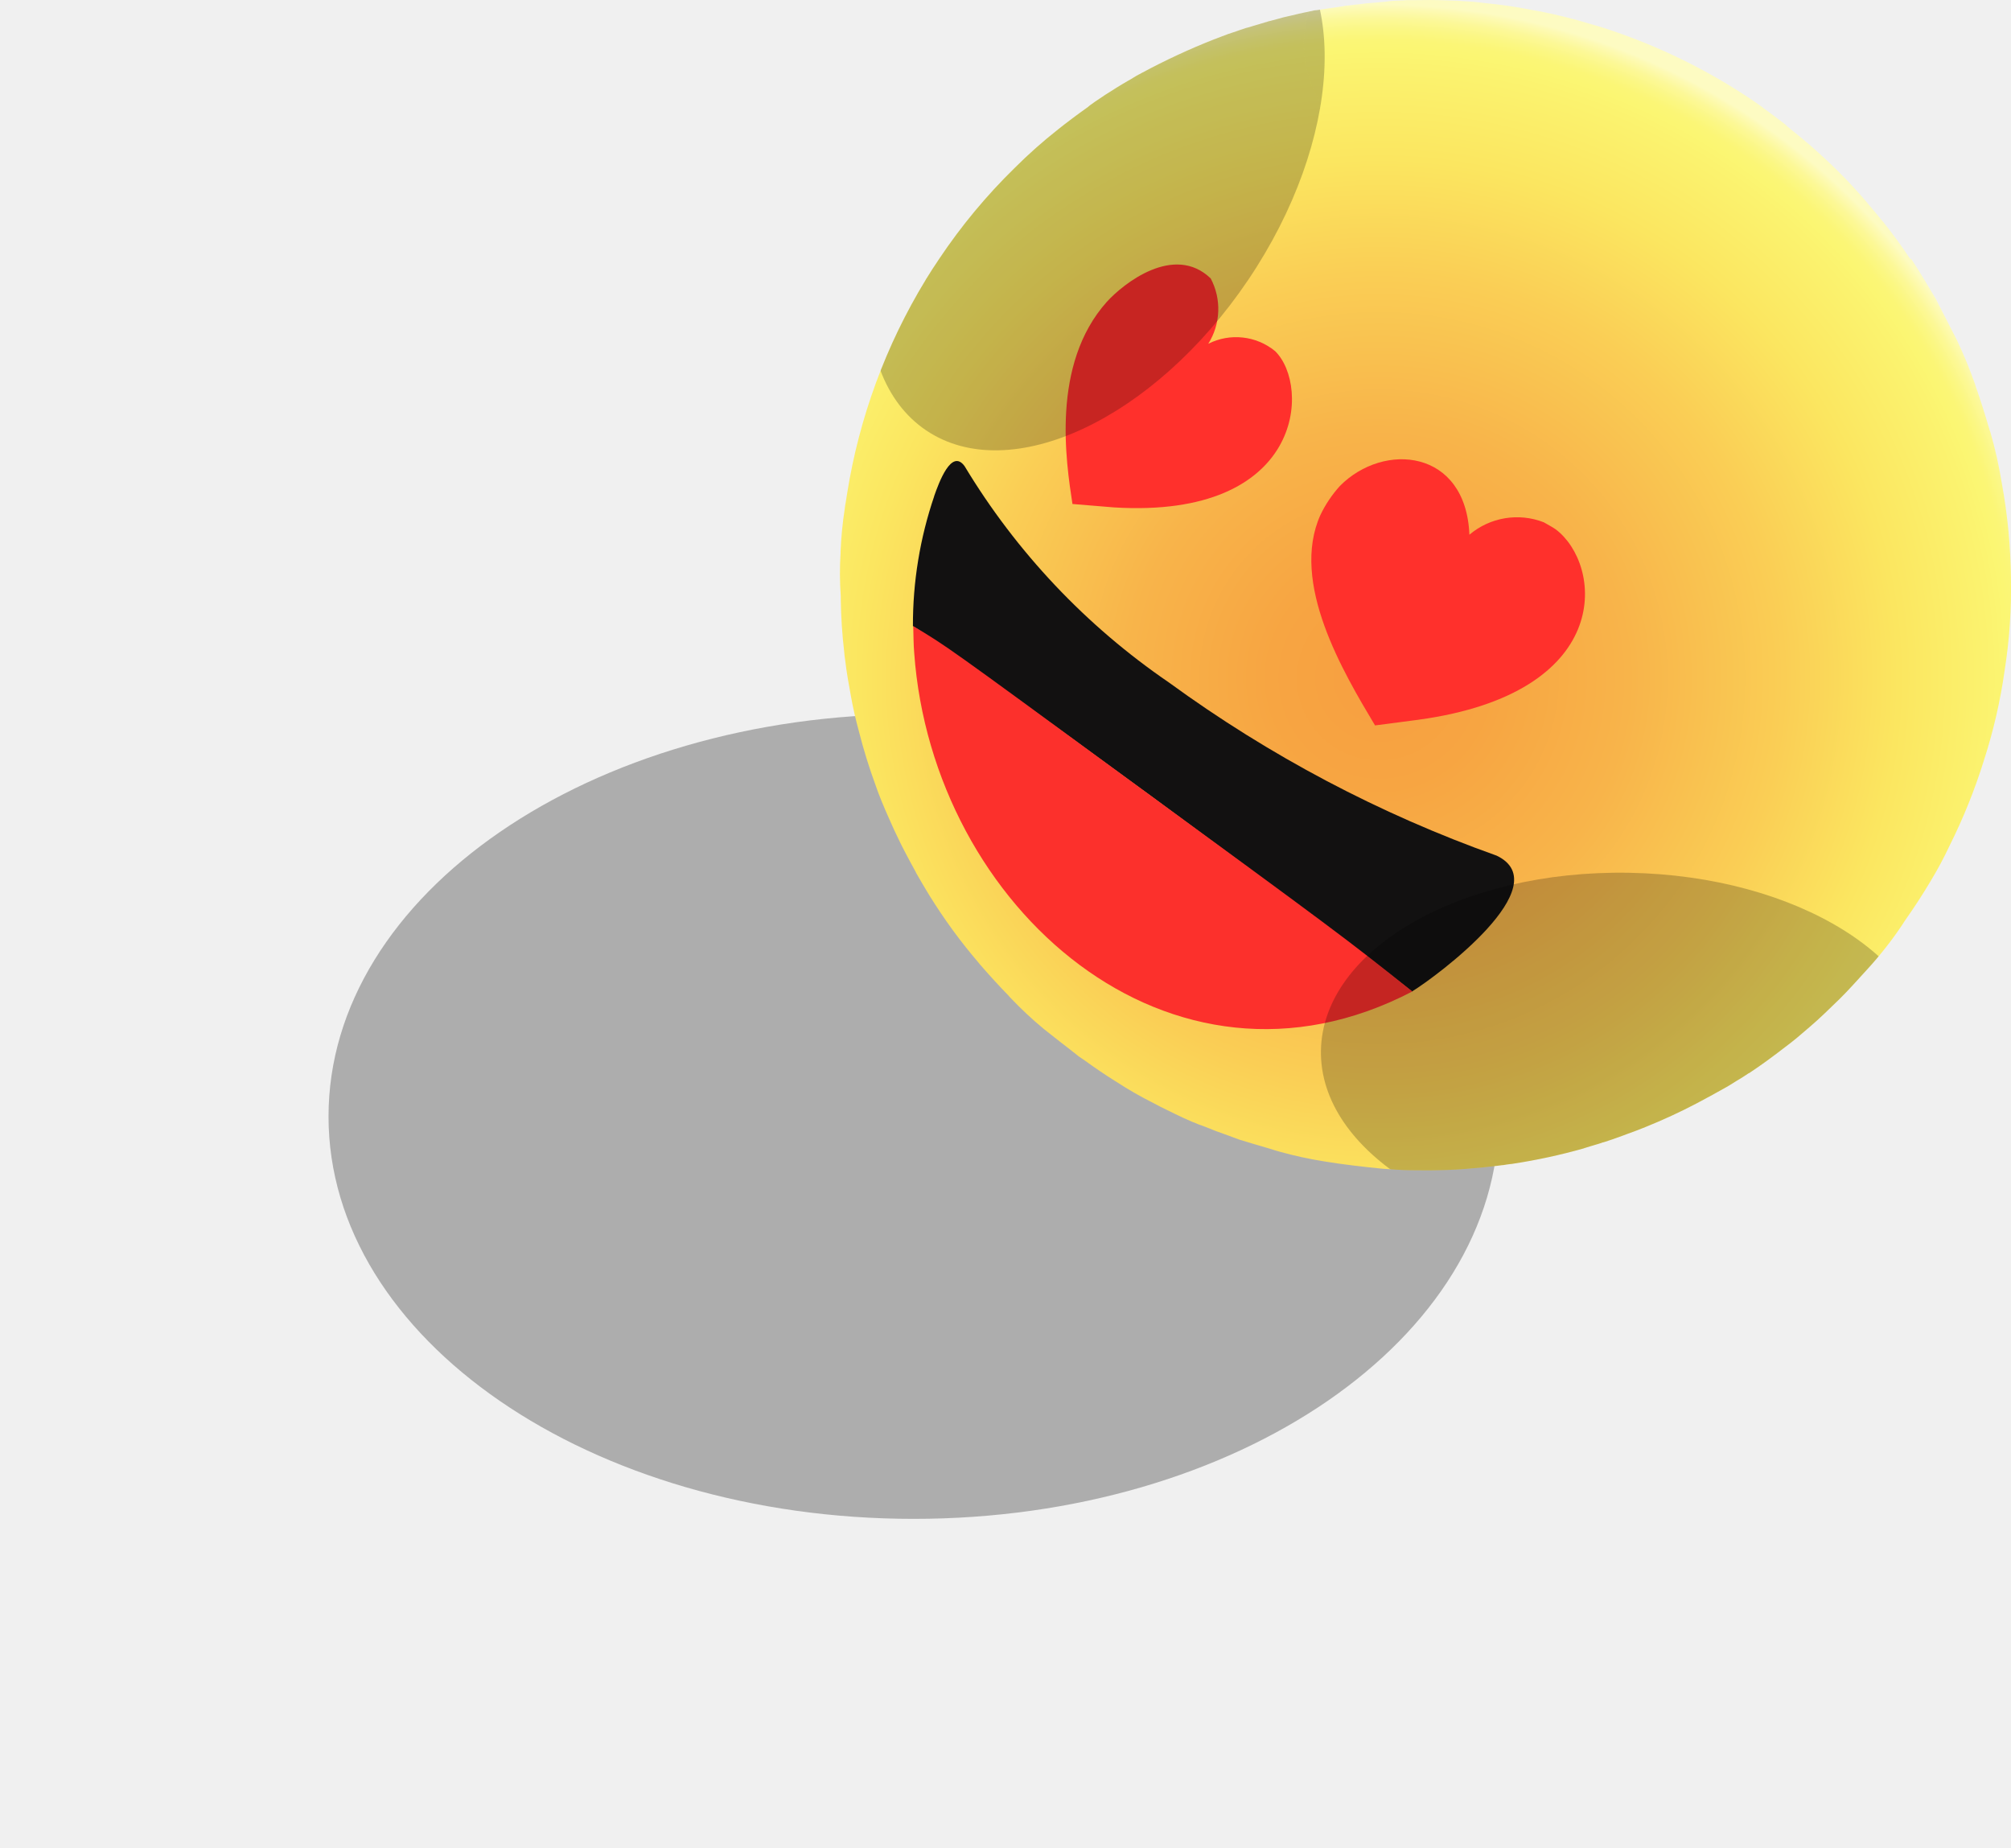
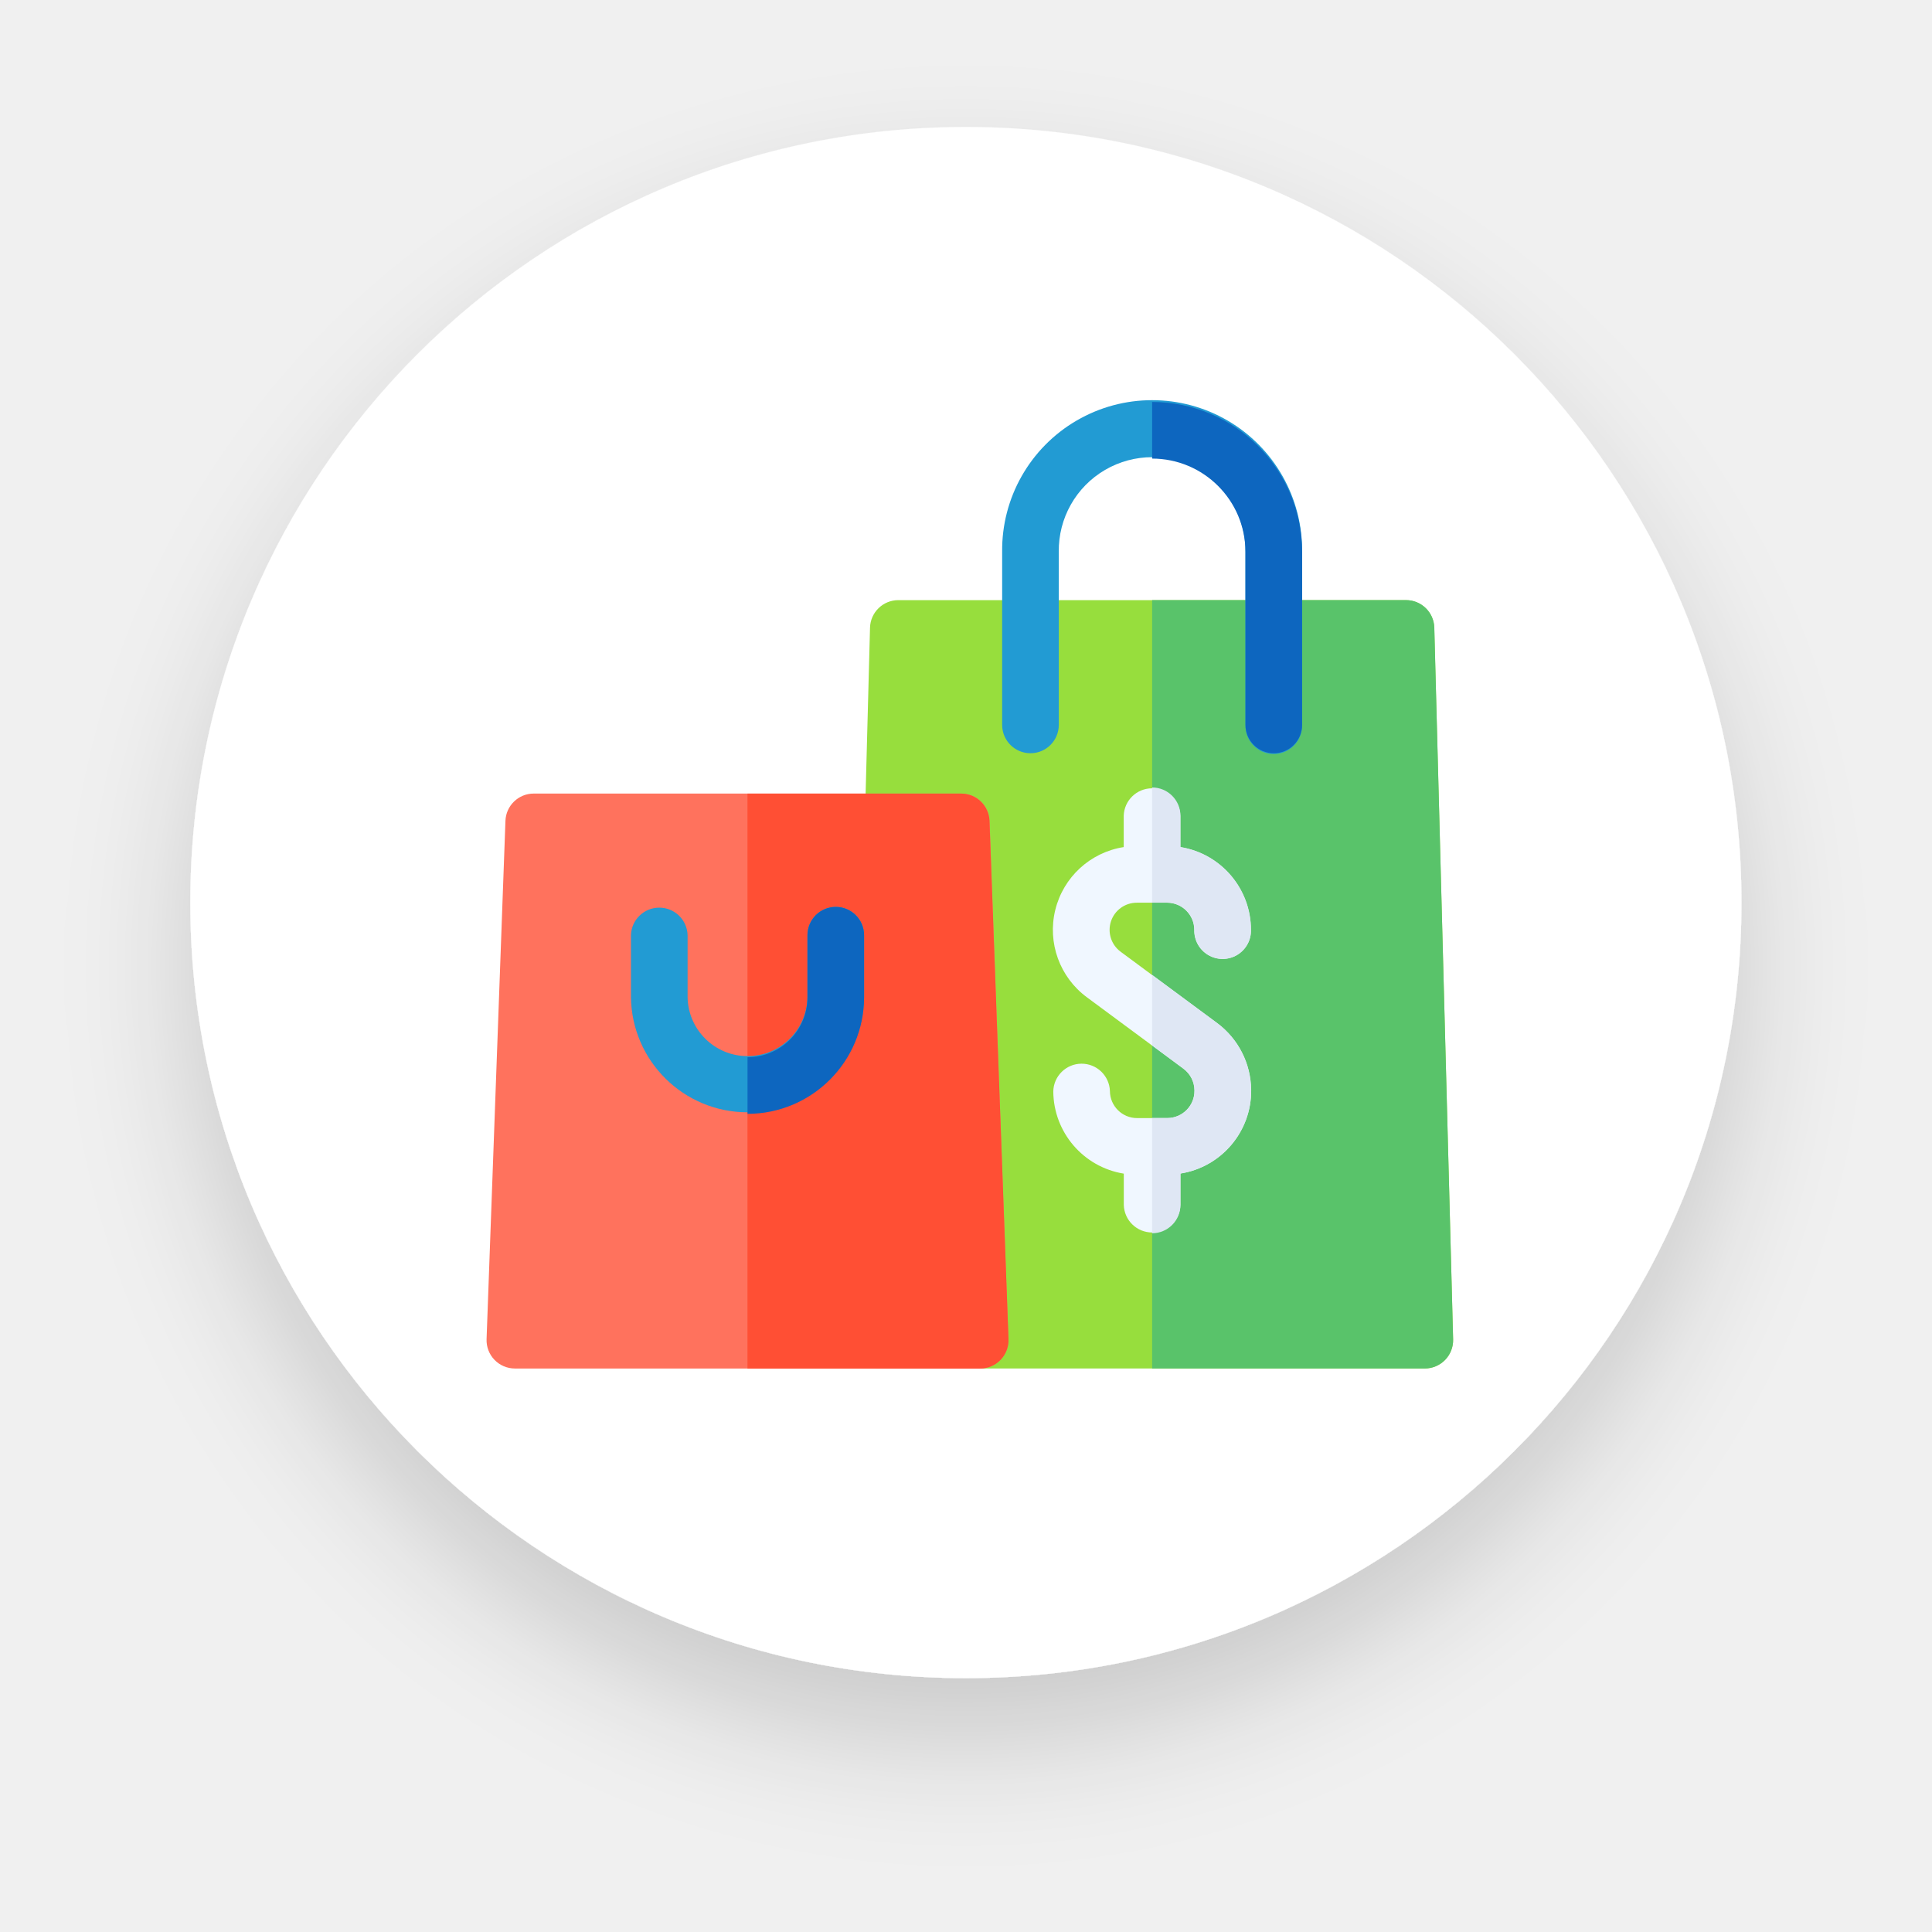
- <svg xmlns="http://www.w3.org/2000/svg" xmlns:xlink="http://www.w3.org/1999/xlink" width="82.478" height="75.758" viewBox="0 0 82.478 75.758">
+ <svg xmlns="http://www.w3.org/2000/svg" width="91.322" height="91.324" viewBox="0 0 91.322 91.324">
  <defs>
-     <radialGradient id="radial-gradient" cx="0.471" cy="0.58" r="0.575" gradientTransform="matrix(-0.999, -0.004, -0.004, 1, 0.933, 0.001)" gradientUnits="objectBoundingBox">
-       <stop offset="0" stop-color="#f79f40" />
-       <stop offset="0.163" stop-color="#f7a542" />
-       <stop offset="0.371" stop-color="#f8b44a" />
-       <stop offset="0.601" stop-color="#face55" />
-       <stop offset="0.771" stop-color="#fbe660" />
-       <stop offset="0.91" stop-color="#fbf36f" />
-       <stop offset="0.932" stop-color="#fbf672" />
-       <stop offset="0.947" stop-color="#fbf676" />
-       <stop offset="0.962" stop-color="#fbf783" />
-       <stop offset="0.978" stop-color="#fcf897" />
-       <stop offset="0.994" stop-color="#fdfab4" />
-       <stop offset="1" stop-color="#fdfbc2" />
-     </radialGradient>
-     <clipPath id="clip-path">
-       <path id="Trazado_116496" data-name="Trazado 116496" d="M52.65,29.84v-.06c0-.11-.03-.77-.15-1.75-.01-.09-.02-.17-.03-.26-.02-.12-.04-.25-.06-.38a23.894,23.894,0,0,0-3.15-8.77c0-.01-.01-.01-.01-.02-.17-.29-.35-.57-.54-.85h0a23.353,23.353,0,0,0-3.06-3.74,20.449,20.449,0,0,0-1.77-1.6c-.39-.32-.78-.62-1.19-.91a.265.265,0,0,1-.06-.05l-.05-.04-.21-.15c-.26-.18-.55-.37-.86-.57h0c-.01-.01-.02-.01-.03-.02-.15-.09-.3-.19-.47-.28-.07-.04-.15-.09-.22-.13s-.12-.07-.19-.11a1.092,1.092,0,0,0-.15-.08,25.413,25.413,0,0,0-2.93-1.4c-.26-.11-.47-.18-.58-.23l-.18-.07-.18-.07c-.01,0-.02-.01-.03-.01l-.04-.01-.3-.1-.04-.01c-.01,0-.03-.01-.04-.01l-.2-.07a2.759,2.759,0,0,0-.27-.08l-.23-.07c-.04-.01-.09-.03-.13-.04-.01,0-.03-.01-.04-.01s-.03-.01-.05-.01a.636.636,0,0,1-.07-.02l-.26-.07-.22-.06c-.07-.02-.14-.03-.21-.05h-.01l-.13-.03-.25-.06-.18-.04a2.049,2.049,0,0,0-.24-.05c-.01,0-.03-.01-.04-.01-.06-.01-.12-.03-.18-.04l-.11-.02-.13-.03h-.02l-.04-.01c-.02,0-.05-.01-.07-.01a1.766,1.766,0,0,1-.2-.04.6.6,0,0,0-.12-.02h0a2.068,2.068,0,0,1-.22-.04l-.19-.03c-.03-.01-.07-.01-.11-.02a.985.985,0,0,0-.17-.02,1,1,0,0,0-.16-.02l-.27-.03-.25-.03c-.03,0-.05-.01-.08-.01h-.02a1.641,1.641,0,0,0-.23-.02l-.34-.03c-.08-.01-.16-.01-.23-.02-.09-.01-.17-.01-.26-.02s-.18-.01-.27-.02A.97.97,0,0,1,29.76,7h-.37c-.48-.01-.96-.01-1.45,0-.11,0-.21,0-.31.01s-.22.01-.32.02c-.07,0-.13.01-.19.01-.16.01-.31.02-.46.04-.05,0-.11.01-.16.01-.22.02-.43.04-.64.07-.1.01-.2.02-.3.04h-.01c-.02,0-.04.01-.06.01q-.24.03-.45.06c-.11.02-.23.04-.34.05-.26.04-.47.08-.61.11-.7.14-1.38.3-2.06.5-.41.11-.77.22-1.21.38a24.021,24.021,0,0,0-5.31,2.61h0c-.17.11-.33.22-.49.33a.265.265,0,0,0-.06.05c-.28.2-.56.4-.84.61a.423.423,0,0,1-.07.05l-.02.02-.02.02c-.01.01-.02.02-.03.02s-.02.01-.03.02c-.08.06-.15.12-.23.18-.15.12-.3.24-.44.36-.08.07-.16.13-.24.2-.16.14-.32.27-.46.4l-.02.02-.02.02c-.03.03-.07.06-.1.09-.75.69-1.21,1.19-1.24,1.22-.23.25-.46.51-.69.77-.16.19-.33.38-.5.59-.01.01-.02.03-.04.04l-.03.03c-.34.42-.69.89-1.08,1.46l-.01.01-.01.01c-.01.01-.01.02-.02.02-.18.26-.36.55-.54.86-.16.26-.32.52-.46.75l-.46.88c-.15.29-.29.56-.42.82a16.758,16.758,0,0,0-.76,1.82h0v.01c-.22.6-.42,1.23-.6,1.84l-.01.02a.037.037,0,0,1-.01.03,17.968,17.968,0,0,0-.5,2.13,23.506,23.506,0,0,0-.17,7.66,22.794,22.794,0,0,0,.82,3.68,23.944,23.944,0,0,0,1.38,3.51,15.311,15.311,0,0,0,.75,1.42c.32.56.68,1.11,1.06,1.66.04.07.09.13.13.2a16,16,0,0,0,1.39,1.8c.34.37.78.88,1.14,1.24s.83.82,1.22,1.15h0c.42.37.6.53.99.83q.72.585,1.47,1.08h.01c.16.11.32.22.49.32.19.12.38.24.55.34.09.05.22.13.36.21a.573.573,0,0,1,.07.04c.15.09.33.18.52.29.04.02.09.05.13.07a22.789,22.789,0,0,0,2.12,1c.18.07.42.17.7.28l.24.09.42.15.3.1.11.03c.01,0,.01,0,.02.01l.16.05a2.759,2.759,0,0,0,.27.08l.26.08c.01,0,.02,0,.02.01a22.1,22.1,0,0,0,2.96.66l.09.01c.08.01.17.03.27.04h.03l.23.03.53.06c.24.03.56.05.79.07s.49.03.74.04h.02c.13.01.25.01.37.01.33.01.77,0,1.1.01s.79-.03,1.13-.05c.72-.06,1.68-.17,2.39-.28a18.747,18.747,0,0,0,1.84-.38c.14-.04.28-.08.43-.12.43-.12.87-.25,1.24-.36l.43-.16c.35-.12.69-.25,1.03-.38l.17-.06c.4-.15.89-.38,1.32-.59.19-.09.37-.18.55-.28a15.71,15.71,0,0,0,1.56-.88c.02-.01.03-.02.05-.03.41-.26.82-.52,1.22-.81.09-.06.18-.12.26-.17l.44-.34c.12-.09.23-.18.35-.27l.66-.52a14.289,14.289,0,0,0,1.37-1.26l.03-.03.07-.07c.35-.35.74-.77,1.2-1.29a.138.138,0,0,0,.03-.04h0a20.958,20.958,0,0,0,2.02-2.71c.01-.01.01-.02.02-.03.19-.3.38-.61.57-.95v-.01h0c.08-.14.16-.29.24-.44.11-.2.22-.41.31-.59l.09-.18c.16-.32.31-.65.47-.99.21-.47.41-.94.56-1.36h0c.26-.7.5-1.44.71-2.23.13-.48.25-.96.33-1.41.1-.48.18-.98.25-1.5.02-.12.03-.23.05-.34.08-.69.14-1.41.16-2.14v-.13C52.68,31.04,52.68,30.45,52.65,29.84Z" transform="translate(-4.654 -6.992)" />
-     </clipPath>
-     <linearGradient id="linear-gradient" x1="-0.166" y1="-323.933" x2="-1.166" y2="-323.933" gradientUnits="objectBoundingBox">
-       <stop offset="0" stop-color="#19b79c" />
-       <stop offset="0.405" stop-color="#1dbb9e" />
-       <stop offset="0.825" stop-color="#2ac8a3" />
-       <stop offset="0.997" stop-color="#31cfa6" />
-     </linearGradient>
-     <linearGradient id="linear-gradient-2" x1="-2.106" y1="-363.238" x2="-3.08" y2="-363.238" xlink:href="#linear-gradient" />
-     <clipPath id="clip-path-2">
-       <path id="Trazado_116504" data-name="Trazado 116504" d="M4.652,29.65v-.06a15.757,15.757,0,0,1,.17-1.74,2.335,2.335,0,0,1,.04-.26c.02-.12.04-.25.06-.38a24.088,24.088,0,0,1,3.22-8.75c0-.01.01-.01.01-.02.18-.29.36-.57.55-.85h0a23.39,23.39,0,0,1,3.09-3.72,20.134,20.134,0,0,1,1.78-1.58q.585-.465,1.2-.9a.265.265,0,0,0,.06-.05l.05-.04.21-.15c.26-.18.55-.37.86-.56h0c.01-.01.02-.01.03-.02.15-.09.31-.19.47-.28a2.53,2.53,0,0,0,.22-.13c.06-.04.12-.07.19-.11.05-.03.1-.05.15-.08a27.308,27.308,0,0,1,2.95-1.37c.26-.1.47-.18.58-.22l.18-.06.18-.06c.01,0,.02-.01.03-.01l.05-.02.3-.1.04-.01c.01,0,.03-.01.04-.01l.2-.06c.08-.02.19-.06.27-.08l.23-.07a.647.647,0,0,0,.13-.04c.01,0,.03-.01.04-.01s.03-.01.05-.01a.637.637,0,0,0,.07-.02l.26-.07.22-.06c.07-.02.14-.03.21-.05h.01l.13-.03c.08-.02.18-.04.25-.06l.18-.04c.08-.02.16-.03.24-.05.01,0,.03-.01.04-.01a1.163,1.163,0,0,0,.18-.04l.11-.01.13-.02h.02l.04-.01c.02,0,.05-.01.07-.01l.2-.03c.04-.01.09-.01.13-.02h0l.22-.03.19-.03a.516.516,0,0,0,.11-.02.985.985,0,0,1,.17-.02c.06-.01.11-.01.16-.02l.27-.03.25-.03c.03,0,.05-.01.08-.01h.02c.07-.01.15-.01.23-.02l.34-.03c.08-.01.16-.01.23-.02a1.569,1.569,0,0,1,.24-.03,2.437,2.437,0,0,1,.27-.01.86.86,0,0,1,.16-.01l.15-.01h.24c.49-.01.97-.01,1.45.01.11,0,.21.01.31.01s.22.01.32.02c.07,0,.13.01.19.01.16.01.31.02.46.04.05.01.11.01.16.02.22.02.43.05.64.07.1.01.2.03.3.04h.01c.02,0,.04.01.06.01.16.02.31.05.45.07l.34.06c.26.05.47.09.6.11.69.14,1.38.31,2.06.52.41.11.76.23,1.21.39a24.178,24.178,0,0,1,5.28,2.65h0c.16.11.33.22.49.34a.265.265,0,0,1,.06.05c.28.2.56.41.83.62a.424.424,0,0,0,.07.05l.02.02.02.02.03.03c.01.01.02.01.02.02.08.06.15.12.22.18.15.12.3.24.44.36.08.07.16.14.24.2.16.14.31.28.46.41l.02.02.02.02c.03.03.07.06.1.09.75.69,1.2,1.2,1.23,1.23.23.25.46.51.68.78.16.19.32.38.49.59.01.01.02.03.04.04l.02.03c.33.42.69.89,1.07,1.47l.04.01.01.01c.01.01.01.02.02.02.17.26.36.56.54.86.16.26.31.53.45.75l.45.88c.15.29.29.56.42.82a18.431,18.431,0,0,1,.75,1.83h0v.01c.21.6.41,1.23.59,1.85l.01.02a.037.037,0,0,0,.01.03,17.59,17.59,0,0,1,.48,2.14,22.71,22.71,0,0,1,.37,3.87,21.465,21.465,0,0,1-.26,3.8,21.96,21.96,0,0,1-.85,3.68,23.286,23.286,0,0,1-1.41,3.5,15.244,15.244,0,0,1-.76,1.42c-.33.56-.69,1.11-1.07,1.65-.04.07-.09.13-.13.2a15.2,15.2,0,0,1-1.41,1.79c-.34.37-.79.88-1.15,1.23s-.84.82-1.22,1.14h0c-.43.37-.6.52-1,.82-.49.38-.98.74-1.48,1.07H41.9c-.16.11-.32.21-.49.31-.19.12-.38.24-.55.33-.09.05-.22.12-.36.2a.574.574,0,0,0-.07.04c-.15.08-.33.18-.52.28-.04.02-.09.05-.13.07a23.108,23.108,0,0,1-2.12.98c-.18.07-.42.17-.71.27l-.24.09-.42.15-.3.1-.11.03c-.01,0-.01,0-.02.01l-.16.05c-.08.02-.19.06-.27.08l-.26.08c-.01,0-.02,0-.02.01a23.962,23.962,0,0,1-2.96.64l-.09.01c-.08.01-.17.02-.27.04H31.8l-.23.03-.53.06c-.24.02-.56.05-.79.07s-.49.03-.74.04h-.02c-.13,0-.25.01-.37.01-.33.01-.77,0-1.1,0s-.79-.04-1.13-.06c-.72-.07-1.68-.18-2.39-.3a16.281,16.281,0,0,1-1.84-.4c-.14-.04-.28-.08-.43-.13-.43-.12-.87-.26-1.24-.37l-.43-.16c-.35-.12-.69-.25-1.03-.39l-.17-.06c-.4-.15-.88-.38-1.32-.6-.19-.09-.37-.18-.55-.28a15.612,15.612,0,0,1-1.55-.89.219.219,0,0,0-.05-.03c-.41-.26-.81-.53-1.21-.82-.09-.06-.17-.12-.25-.17L14,49.97c-.12-.09-.23-.18-.35-.27l-.66-.52a15.233,15.233,0,0,1-1.36-1.27l-.03-.03-.06-.07c-.34-.35-.74-.78-1.19-1.3a.138.138,0,0,1-.03-.04h0a21.889,21.889,0,0,1-2-2.73c-.01-.01-.01-.02-.02-.03-.18-.3-.37-.61-.56-.95v-.01h0c-.08-.14-.16-.29-.24-.44-.11-.21-.22-.41-.31-.59l-.09-.18c-.16-.32-.31-.65-.46-.99-.21-.47-.41-.95-.55-1.36h0a22.441,22.441,0,0,1-.69-2.23c-.13-.48-.24-.96-.32-1.41-.09-.49-.18-.98-.24-1.5-.02-.12-.03-.23-.04-.34a21.166,21.166,0,0,1-.14-2.14v-.13A13.347,13.347,0,0,1,4.652,29.65Z" transform="translate(-4.627 -6.983)" fill="url(#radial-gradient)" />
-     </clipPath>
+     <filter id="Trazado_873158" x="0" y="0" width="91.322" height="91.324" filterUnits="userSpaceOnUse">
+       <feOffset dy="3" input="SourceAlpha" />
+       <feGaussianBlur stdDeviation="3" result="blur" />
+       <feFlood flood-opacity="0.161" />
+       <feComposite operator="in" in2="blur" />
+       <feComposite in="SourceGraphic" />
+     </filter>
  </defs>
-   <g id="Grupo_157926" data-name="Grupo 157926" transform="translate(13.474)">
-     <ellipse id="Elipse_4737" data-name="Elipse 4737" cx="24" cy="16.5" rx="24" ry="16.5" transform="translate(0 29.284)" fill="#0b0b0b" opacity="0.292" style="mix-blend-mode: multiply;isolation: isolate" />
-     <path id="Trazado_116493" data-name="Trazado 116493" d="M4.652,29.65v-.06a15.757,15.757,0,0,1,.17-1.74,2.335,2.335,0,0,1,.04-.26c.02-.12.04-.25.06-.38a24.088,24.088,0,0,1,3.22-8.75c0-.01.01-.01.01-.02.18-.29.36-.57.55-.85h0a23.39,23.39,0,0,1,3.09-3.72,20.134,20.134,0,0,1,1.78-1.58q.585-.465,1.2-.9a.265.265,0,0,0,.06-.05l.05-.04.21-.15c.26-.18.55-.37.86-.56h0c.01-.01.02-.01.03-.02.15-.09.31-.19.47-.28a2.53,2.53,0,0,0,.22-.13c.06-.04.12-.07.19-.11.05-.03.1-.05.15-.08a27.308,27.308,0,0,1,2.95-1.37c.26-.1.47-.18.58-.22l.18-.06.18-.06c.01,0,.02-.01.03-.01l.05-.02.3-.1.04-.01c.01,0,.03-.01.04-.01l.2-.06c.08-.02.19-.06.27-.08l.23-.07a.647.647,0,0,0,.13-.04c.01,0,.03-.01.04-.01s.03-.01.05-.01a.637.637,0,0,0,.07-.02l.26-.07.22-.06c.07-.02.14-.03.21-.05h.01l.13-.03c.08-.02.18-.04.25-.06l.18-.04c.08-.02.16-.03.24-.05.01,0,.03-.01.04-.01a1.163,1.163,0,0,0,.18-.04l.11-.01.13-.02h.02l.04-.01c.02,0,.05-.01.07-.01l.2-.03c.04-.01.09-.01.13-.02h0l.22-.03.19-.03a.516.516,0,0,0,.11-.02.985.985,0,0,1,.17-.02c.06-.01.11-.01.16-.02l.27-.03.25-.03c.03,0,.05-.01.08-.01h.02c.07-.01.15-.01.23-.02l.34-.03c.08-.01.16-.01.23-.02a1.569,1.569,0,0,1,.24-.03,2.437,2.437,0,0,1,.27-.01.86.86,0,0,1,.16-.01l.15-.01h.24c.49-.01.97-.01,1.45.01.11,0,.21.01.31.01s.22.01.32.02c.07,0,.13.01.19.01.16.01.31.02.46.04.05.01.11.01.16.02.22.02.43.05.64.07.1.01.2.03.3.04h.01c.02,0,.04.01.06.01.16.02.31.05.45.07l.34.06c.26.05.47.09.6.11.69.14,1.38.31,2.06.52.41.11.76.23,1.21.39a24.178,24.178,0,0,1,5.28,2.65h0c.16.11.33.22.49.34a.265.265,0,0,1,.06.05c.28.2.56.41.83.62a.424.424,0,0,0,.07.05l.02.02.02.02.03.03c.01.01.02.01.02.02.08.06.15.12.22.18.15.12.3.24.44.36.08.07.16.14.24.2.16.14.31.28.46.41l.02.02.02.02c.03.03.07.06.1.09.75.69,1.2,1.2,1.23,1.23.23.25.46.51.68.78.16.19.32.38.49.59.01.01.02.03.04.04l.02.03c.33.42.69.89,1.07,1.47l.04.01.01.01c.01.01.01.02.02.02.17.26.36.56.54.86.16.26.31.53.45.75l.45.88c.15.29.29.56.42.82a18.431,18.431,0,0,1,.75,1.83h0v.01c.21.6.41,1.23.59,1.85l.01.02a.037.037,0,0,0,.01.03,17.59,17.59,0,0,1,.48,2.14,22.71,22.71,0,0,1,.37,3.87,21.465,21.465,0,0,1-.26,3.8,21.96,21.96,0,0,1-.85,3.68,23.286,23.286,0,0,1-1.41,3.5,15.244,15.244,0,0,1-.76,1.42c-.33.56-.69,1.11-1.07,1.65-.04.07-.09.13-.13.2a15.2,15.2,0,0,1-1.41,1.79c-.34.37-.79.88-1.15,1.23s-.84.82-1.22,1.14h0c-.43.37-.6.52-1,.82-.49.38-.98.74-1.48,1.07H41.9c-.16.11-.32.21-.49.31-.19.12-.38.24-.55.33-.09.05-.22.12-.36.2a.574.574,0,0,0-.07.04c-.15.08-.33.18-.52.28-.04.02-.09.05-.13.07a23.108,23.108,0,0,1-2.12.98c-.18.07-.42.17-.71.27l-.24.09-.42.15-.3.1-.11.03c-.01,0-.01,0-.02.01l-.16.05c-.08.02-.19.06-.27.08l-.26.08c-.01,0-.02,0-.02.01a23.962,23.962,0,0,1-2.96.64l-.09.01c-.08.01-.17.02-.27.04H31.8l-.23.03-.53.06c-.24.02-.56.05-.79.07s-.49.03-.74.04h-.02c-.13,0-.25.01-.37.01-.33.01-.77,0-1.1,0s-.79-.04-1.13-.06c-.72-.07-1.68-.18-2.39-.3a16.281,16.281,0,0,1-1.84-.4c-.14-.04-.28-.08-.43-.13-.43-.12-.87-.26-1.24-.37l-.43-.16c-.35-.12-.69-.25-1.03-.39l-.17-.06c-.4-.15-.88-.38-1.32-.6-.19-.09-.37-.18-.55-.28a15.612,15.612,0,0,1-1.55-.89.219.219,0,0,0-.05-.03c-.41-.26-.81-.53-1.21-.82-.09-.06-.17-.12-.25-.17L14,49.97c-.12-.09-.23-.18-.35-.27l-.66-.52a15.233,15.233,0,0,1-1.36-1.27l-.03-.03-.06-.07c-.34-.35-.74-.78-1.19-1.3a.138.138,0,0,1-.03-.04h0a21.889,21.889,0,0,1-2-2.73c-.01-.01-.01-.02-.02-.03-.18-.3-.37-.61-.56-.95v-.01h0c-.08-.14-.16-.29-.24-.44-.11-.21-.22-.41-.31-.59l-.09-.18c-.16-.32-.31-.65-.46-.99-.21-.47-.41-.95-.55-1.36h0a22.441,22.441,0,0,1-.69-2.23c-.13-.48-.24-.96-.32-1.41-.09-.49-.18-.98-.24-1.5-.02-.12-.03-.23-.04-.34a21.166,21.166,0,0,1-.14-2.14v-.13A13.347,13.347,0,0,1,4.652,29.65Z" transform="translate(16.349 -6.983)" fill="url(#radial-gradient)" />
-     <g id="Grupo_86225" data-name="Grupo 86225" transform="translate(20.955 0.009)" clip-path="url(#clip-path)">
-       <path id="Trazado_116494" data-name="Trazado 116494" d="M50.67,21.64a4.37,4.37,0,0,1,.18-.46C50.8,21.33,50.74,21.48,50.67,21.64Z" transform="translate(-48.844 -6.992)" fill="url(#linear-gradient)" />
-       <path id="Trazado_116495" data-name="Trazado 116495" d="M4.7,34.92c.03-.14.05-.28.08-.41C4.75,34.65,4.73,34.79,4.7,34.92Z" transform="translate(43.196 -6.992)" fill="url(#linear-gradient-2)" />
+   <g id="Grupo_1099137" data-name="Grupo 1099137" transform="translate(-945.333 -108)">
+     <g transform="matrix(1, 0, 0, 1, 945.33, 108)" filter="url(#Trazado_873158)">
+       <path id="Trazado_873158-2" data-name="Trazado 873158" d="M386.411,89.156A36.661,36.661,0,1,1,349.75,52.493,36.661,36.661,0,0,1,386.411,89.156Z" transform="translate(-304.09 -46.49)" fill="#fff" />
    </g>
-     <path id="Trazado_116497" data-name="Trazado 116497" d="M25.873,27.33A16.375,16.375,0,0,0,25,32.66c2.26,1.39,16.97,12.2,20.47,14.98,1.03-.63,6.02-4.35,3.47-5.57a52.925,52.925,0,0,1-13.44-7.1,28.664,28.664,0,0,1-8.38-8.87c-.54-.75-1.06.69-1.25,1.23" transform="translate(-1.032 -6.983)" fill="#121111" />
-     <path id="Trazado_116499" data-name="Trazado 116499" d="M29.22,33.76c.75,10.43,10.52,19.05,20.43,13.88-2.65-2.12-3.33-2.62-11.66-8.71-7.45-5.46-7.45-5.46-8.81-6.27.01.33.01.77.04,1.1" transform="translate(-5.199 -6.983)" fill="#fc302c" />
-     <g id="Grupo_86231" data-name="Grupo 86231" transform="translate(40.307 18.833)">
-       <path id="Trazado_116501" data-name="Trazado 116501" d="M22.473,28.1c-1.25,2.78.93,6.44,2.24,8.63.65-.09,1.52-.19,2.17-.29,7.67-1.22,7.14-6.32,5.24-7.75-.14-.1-.34-.2-.49-.29a3.024,3.024,0,0,0-3.05.51c-.14-3.51-3.51-3.82-5.31-2a4.969,4.969,0,0,0-.8,1.19" transform="translate(-22.099 -25.816)" fill="#ff302c" />
-     </g>
-     <g id="Grupo_86232" data-name="Grupo 86232" transform="translate(30.232 10.846)">
-       <path id="Trazado_116503" data-name="Trazado 116503" d="M35.806,19.36c-2.3,2.57-1.67,6.58-1.41,8.29.51.04,1.19.1,1.7.14,7.78.48,8.08-4.98,6.61-6.41a2.529,2.529,0,0,0-2.74-.3,2.679,2.679,0,0,0,.1-2.68c-1.5-1.44-3.58.21-4.26.96" transform="translate(-34.117 -17.829)" fill="#ff302c" />
-     </g>
-     <g id="Enmascarar_grupo_59" data-name="Enmascarar grupo 59" transform="translate(20.976 0)" clip-path="url(#clip-path-2)">
-       <g id="Grupo_86233" data-name="Grupo 86233" transform="translate(-2.683 -7.272)" opacity="0.561" style="mix-blend-mode: multiply;isolation: isolate">
-         <g id="Grupo_86230" data-name="Grupo 86230" transform="translate(0)">
-           <ellipse id="Elipse_4734" data-name="Elipse 4734" cx="12.5" cy="7.5" rx="12.5" ry="7.5" transform="translate(21.707 1.557)" fill="#fff" opacity="0.743" />
-           <ellipse id="Elipse_4735" data-name="Elipse 4735" cx="12.5" cy="7.5" rx="12.5" ry="7.5" transform="translate(26.415 8.388) rotate(124)" opacity="0.387" />
-           <ellipse id="Elipse_4736" data-name="Elipse 4736" cx="12.5" cy="7.5" rx="12.5" ry="7.5" transform="matrix(-1, -0.017, 0.017, -1, 47.282, 58.274)" opacity="0.387" />
-         </g>
+     <g id="shopping-bags_3601438" transform="translate(968.333 127)">
+       <g id="Grupo_1099117" data-name="Grupo 1099117" transform="translate(17.232 9.366)">
+         <path id="Trazado_873314" data-name="Trazado 873314" d="M221.568,139.907a1.339,1.339,0,0,1-1.339,1.374H194.451a1.338,1.338,0,0,1-1.338-1.374l.892-33.645a1.339,1.339,0,0,1,1.339-1.3h23.993a1.339,1.339,0,0,1,1.339,1.3Z" transform="translate(-193.112 -104.96)" fill="#97de3d" />
      </g>
+       <path id="Trazado_873315" data-name="Trazado 873315" d="M366.784,139.907a1.339,1.339,0,0,1-1.339,1.374H352.557V104.96h12a1.339,1.339,0,0,1,1.339,1.3Z" transform="translate(-321.097 -95.594)" fill="#59c36a" />
+       <g id="Grupo_1099118" data-name="Grupo 1099118" transform="translate(24.371)">
+         <path id="Trazado_873316" data-name="Trazado 873316" d="M287.294,7.089v8.177a1.339,1.339,0,1,1-2.677,0V7.089a4.412,4.412,0,1,0-8.823,0v8.177a1.338,1.338,0,1,1-2.677,0V7.089a7.089,7.089,0,1,1,14.177,0Z" transform="translate(-273.117 0)" fill="#229bd3" />
+       </g>
+       <path id="Trazado_873317" data-name="Trazado 873317" d="M309.441,218.513v.017a3.963,3.963,0,0,1-3.344,3.939v1.484a1.339,1.339,0,0,1-2.677,0v-1.479a3.965,3.965,0,0,1-3.333-3.886,1.339,1.339,0,0,1,2.677-.016,1.285,1.285,0,0,0,1.283,1.276h.008l.7,0,.729,0a1.284,1.284,0,0,0,1.276-1.293v-.016a1.29,1.29,0,0,0-.52-1.023l-1.485-1.1-3.079-2.278a3.961,3.961,0,0,1,1.74-7.1v-1.476a1.339,1.339,0,0,1,2.677,0v1.478a3.967,3.967,0,0,1,3.335,3.911,1.339,1.339,0,1,1-2.677,0,1.286,1.286,0,0,0-1.284-1.284h-1.434a1.284,1.284,0,0,0-.764,2.316l1.486,1.1,3.078,2.277A3.98,3.98,0,0,1,309.441,218.513Z" transform="translate(-273.299 -185.997)" fill="#f0f7ff" />
+       <path id="Trazado_873318" data-name="Trazado 873318" d="M353.269,209.663h-.712V204.22a1.339,1.339,0,0,1,1.339,1.338v1.478a3.967,3.967,0,0,1,3.335,3.911,1.339,1.339,0,1,1-2.677,0A1.286,1.286,0,0,0,353.269,209.663Z" transform="translate(-321.097 -185.997)" fill="#dfe7f4" />
+       <path id="Trazado_873319" data-name="Trazado 873319" d="M357.238,308.934v.017a3.963,3.963,0,0,1-3.344,3.939v1.484a1.339,1.339,0,0,1-1.339,1.339v-5.448l.729,0a1.284,1.284,0,0,0,1.276-1.293v-.016a1.29,1.29,0,0,0-.52-1.023l-1.485-1.1V303.5l3.078,2.277a3.98,3.98,0,0,1,1.6,3.157Z" transform="translate(-321.096 -276.418)" fill="#dfe7f4" />
+       <path id="Trazado_873320" data-name="Trazado 873320" d="M359.646,7.089v8.177a1.338,1.338,0,1,1-2.677,0V7.089a4.417,4.417,0,0,0-4.412-4.412V0A7.1,7.1,0,0,1,359.646,7.089Z" transform="translate(-321.097 0)" fill="#0d66bf" />
+       <g id="Grupo_1099119" data-name="Grupo 1099119" transform="translate(0 18.513)">
+         <path id="Trazado_873321" data-name="Trazado 873321" d="M24.669,233.257a1.338,1.338,0,0,1-1.338,1.388H1.338A1.338,1.338,0,0,1,0,233.257l.892-24.5a1.338,1.338,0,0,1,1.338-1.289H22.439a1.338,1.338,0,0,1,1.338,1.289Z" transform="translate(0 -207.47)" fill="#ff725d" />
+       </g>
+       <path id="Trazado_873322" data-name="Trazado 873322" d="M150.564,233.257a1.338,1.338,0,0,1-1.338,1.388h-11V207.47h10.1a1.338,1.338,0,0,1,1.338,1.289Z" transform="translate(-125.894 -188.957)" fill="#ff4f34" />
+       <g id="Grupo_1099120" data-name="Grupo 1099120" transform="translate(6.825 23.867)">
+         <path id="Trazado_873323" data-name="Trazado 873323" d="M87.509,268.809v2.936a5.51,5.51,0,0,1-11.019,0v-2.936a1.339,1.339,0,0,1,2.677,0v2.936a2.833,2.833,0,0,0,5.665,0v-2.936a1.338,1.338,0,1,1,2.677,0Z" transform="translate(-76.49 -267.47)" fill="#229bd3" />
+       </g>
+       <path id="Trazado_873324" data-name="Trazado 873324" d="M143.739,268.809v2.936a5.516,5.516,0,0,1-5.51,5.509v-2.677a2.836,2.836,0,0,0,2.833-2.832v-2.936a1.338,1.338,0,1,1,2.677,0Z" transform="translate(-125.894 -243.603)" fill="#0d66bf" />
    </g>
  </g>
</svg>
